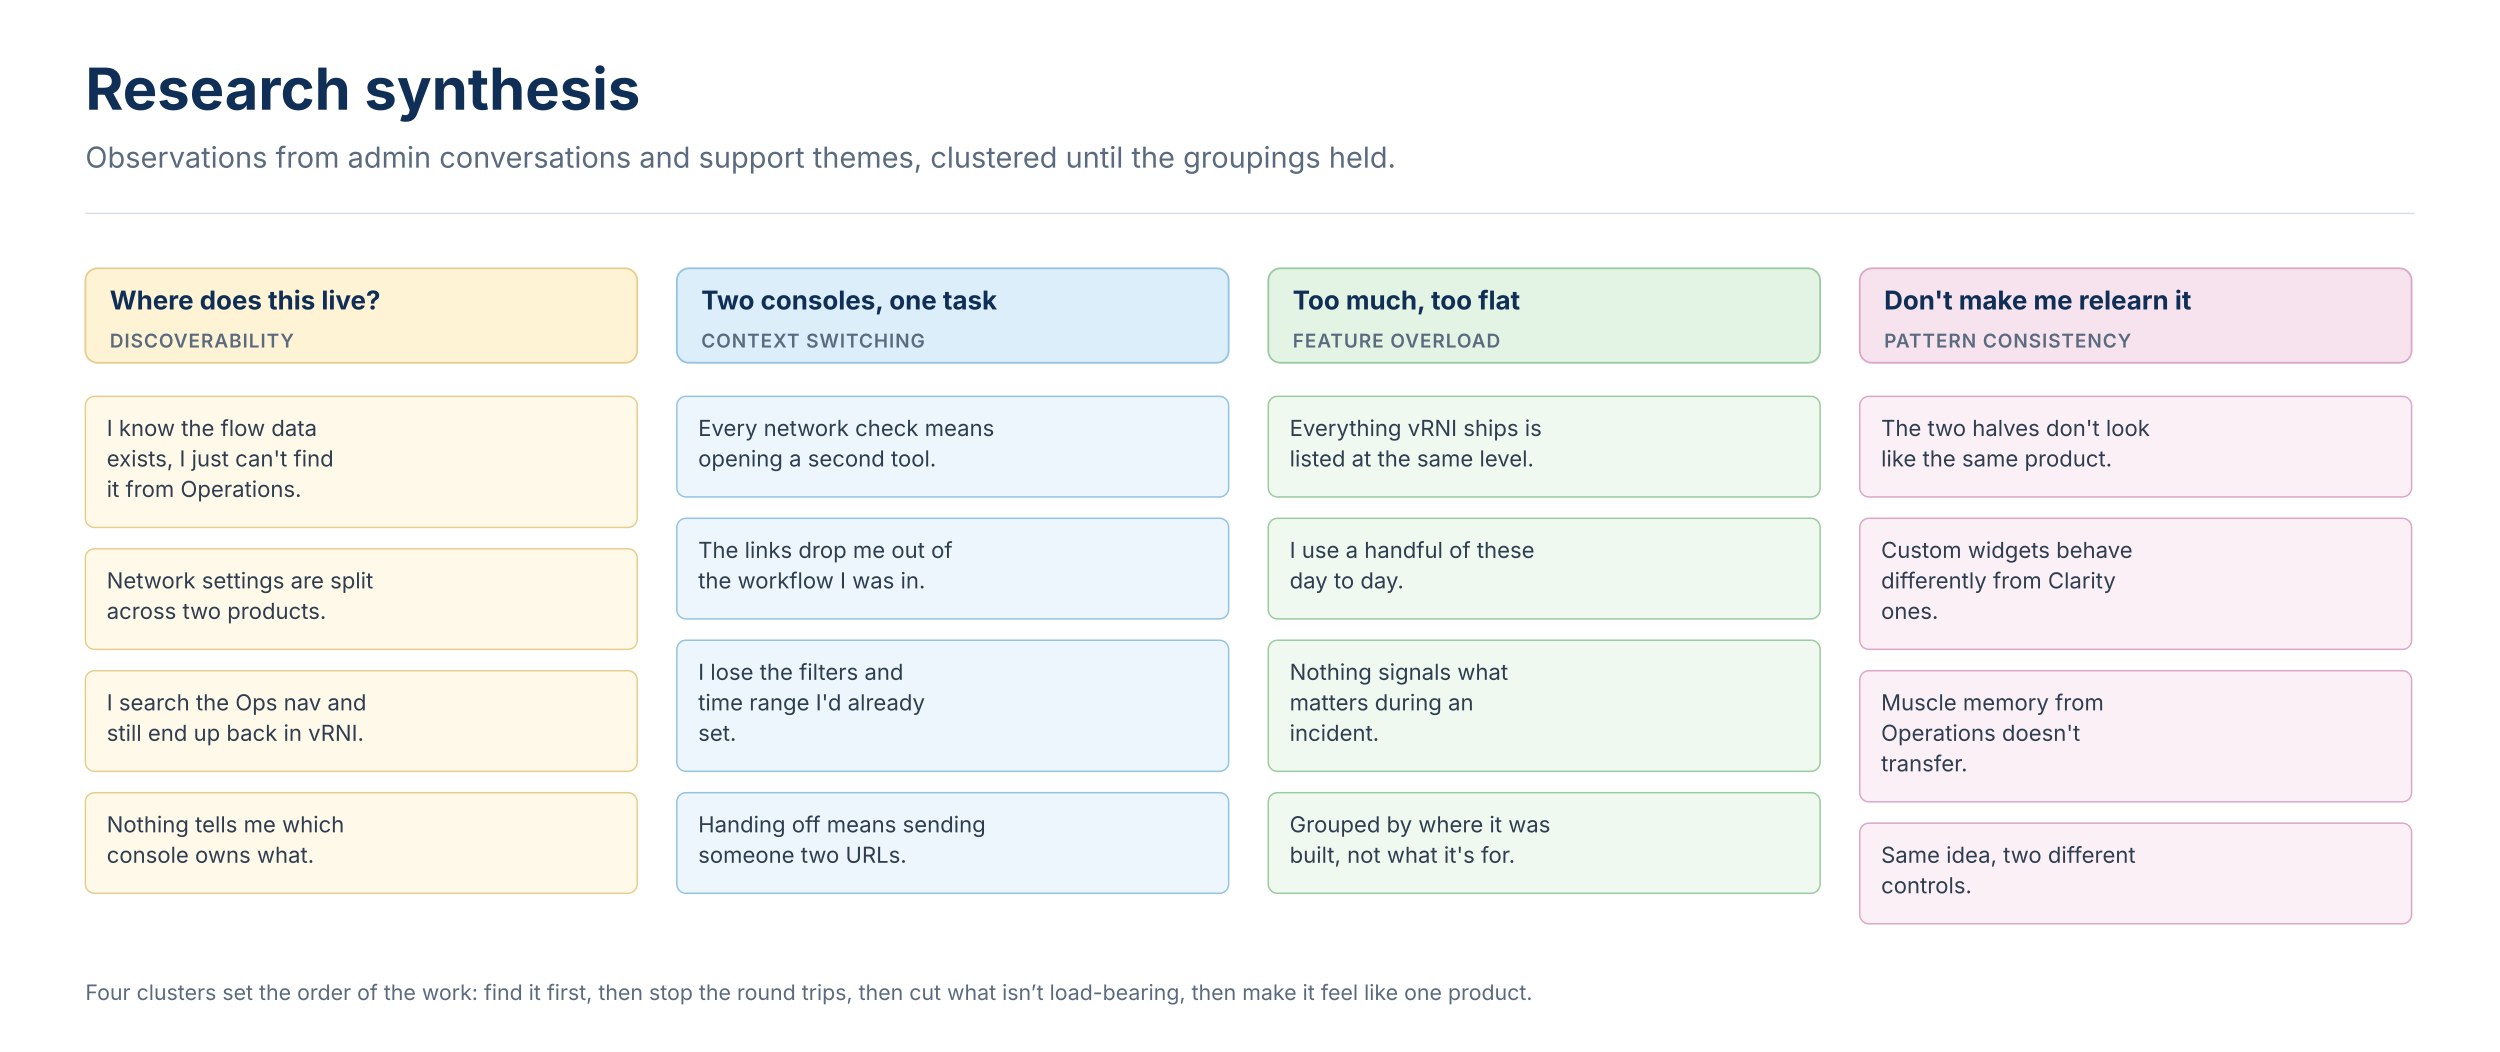
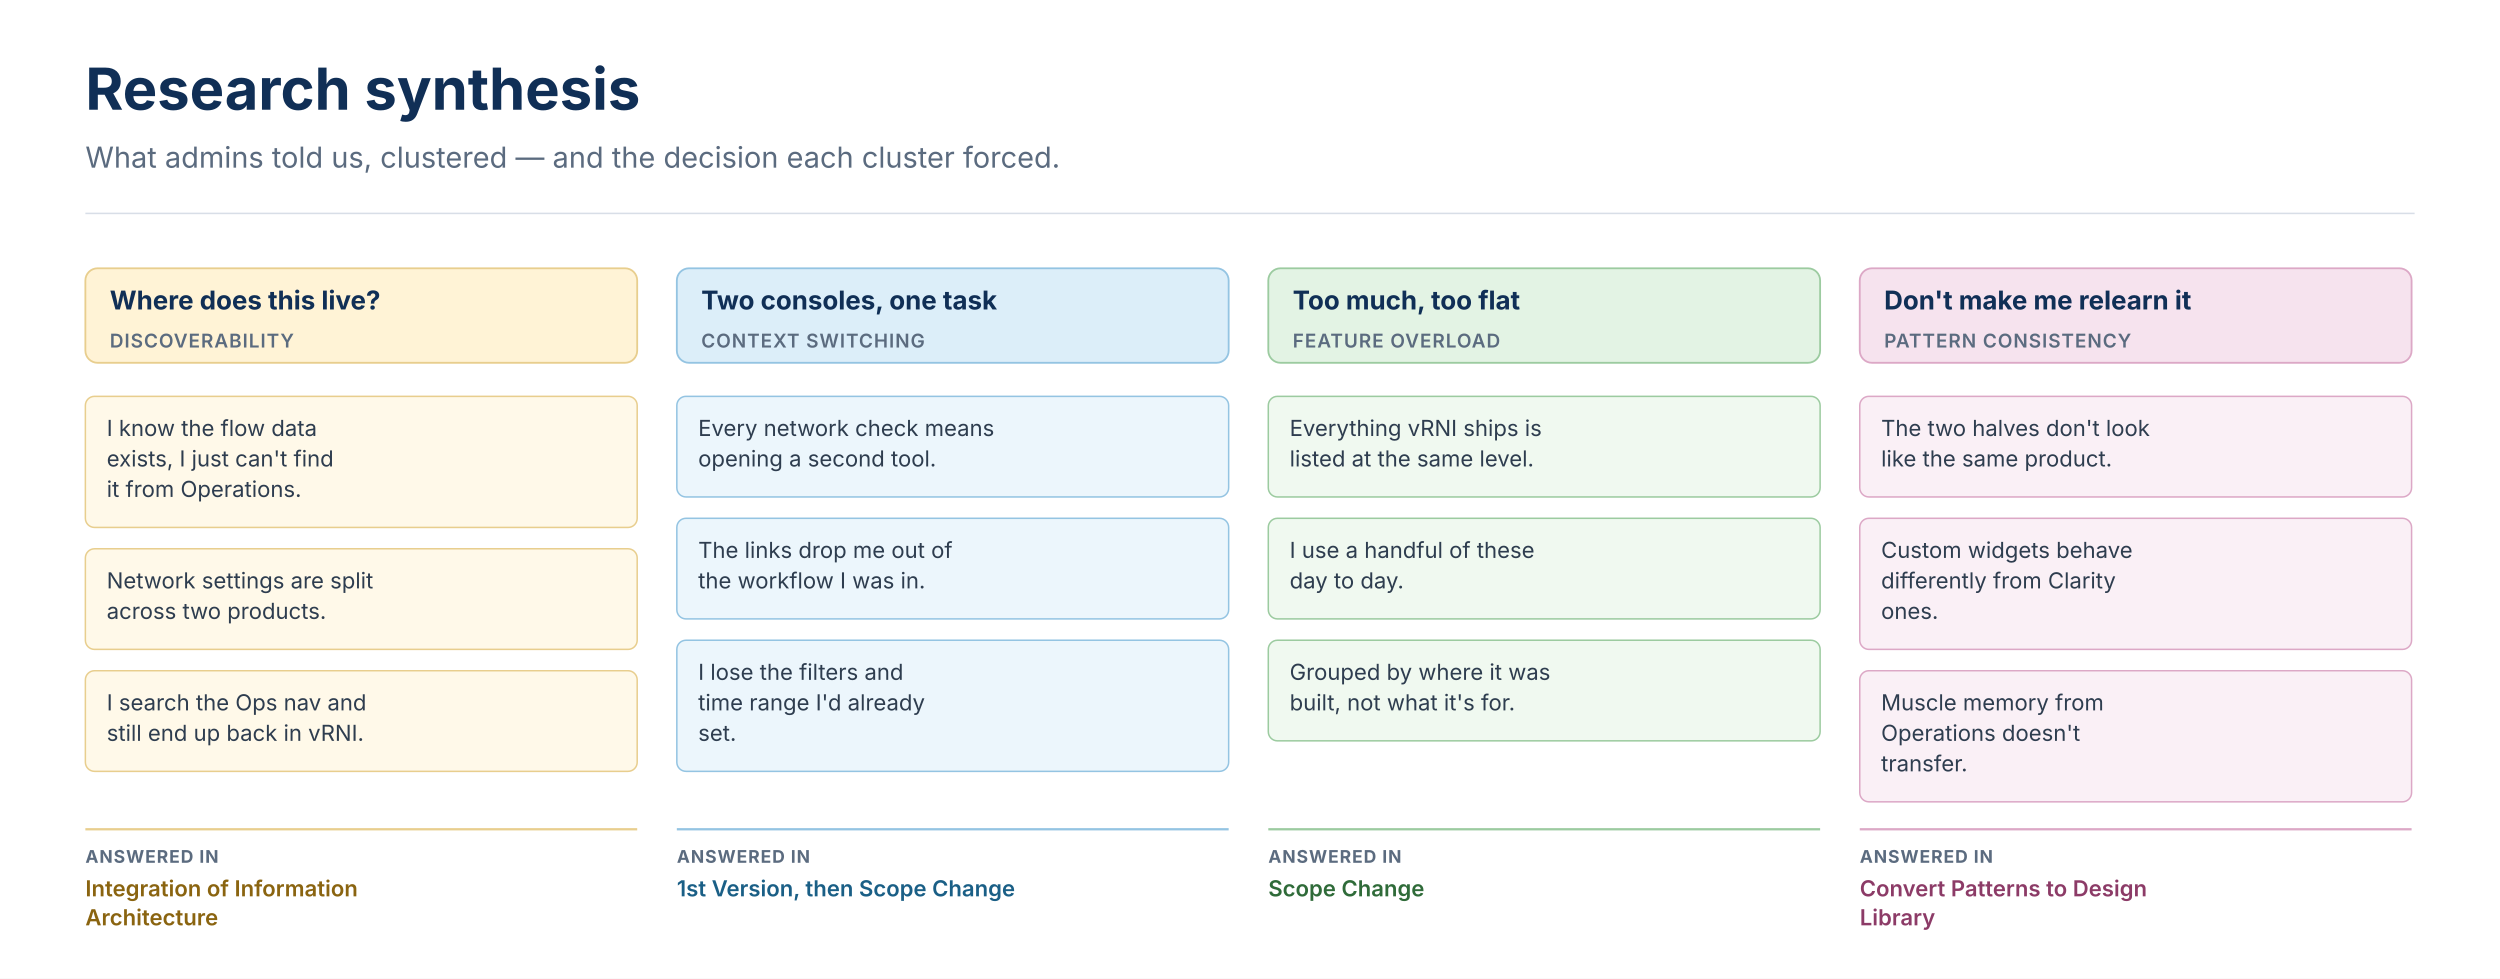
- <svg xmlns="http://www.w3.org/2000/svg" width="1640" height="690" viewBox="0 0 1640 690" font-family="Inter, Helvetica Neue, Arial, sans-serif">
-   <rect width="1640" height="690" fill="#FFFFFF" />
+ <svg xmlns="http://www.w3.org/2000/svg" width="1640" height="642" viewBox="0 0 1640 642" font-family="Inter, Helvetica Neue, Arial, sans-serif">
+   <rect width="1640" height="642" fill="#FFFFFF" />
  <text x="56" y="72" font-size="38" font-weight="700" fill="#102F56">Research synthesis</text>
-   <text x="56" y="110" font-size="19" fill="#5B6B7F">Observations from admin conversations and support themes, clustered until the groupings held.</text>
-   <line x1="56" y1="140" x2="1584" y2="140" stroke="#D8DEE7" stroke-width="1" />
+   <text x="56" y="110" font-size="19" fill="#5B6B7F">What admins told us, clustered — and the decision each cluster forced.</text>
+   <line x1="56" y1="140" x2="1584" y2="140" stroke="#D8DEE7" />
  <rect x="56" y="176" width="362" height="62" rx="8" fill="#FFF3D6" stroke="#E8CE8E" stroke-width="1.2" />
  <text x="72" y="203" font-size="17" font-weight="700" fill="#102F56">Where does this live?</text>
  <text x="72" y="228" font-size="12.5" font-weight="600" fill="#5B6B7F" letter-spacing="0.6">DISCOVERABILITY</text>
  <rect x="56" y="260" width="362" height="86" rx="6" fill="#FFF3D6" fill-opacity="0.55" stroke="#E8CE8E" stroke-width="1" />
  <text x="70" y="286" font-size="14.5" fill="#2E3D4F">I know the flow data</text>
  <text x="70" y="306" font-size="14.5" fill="#2E3D4F">exists, I just can't find</text>
  <text x="70" y="326" font-size="14.5" fill="#2E3D4F">it from Operations.</text>
  <rect x="56" y="360" width="362" height="66" rx="6" fill="#FFF3D6" fill-opacity="0.55" stroke="#E8CE8E" stroke-width="1" />
  <text x="70" y="386" font-size="14.5" fill="#2E3D4F">Network settings are split</text>
  <text x="70" y="406" font-size="14.5" fill="#2E3D4F">across two products.</text>
  <rect x="56" y="440" width="362" height="66" rx="6" fill="#FFF3D6" fill-opacity="0.55" stroke="#E8CE8E" stroke-width="1" />
  <text x="70" y="466" font-size="14.5" fill="#2E3D4F">I search the Ops nav and</text>
  <text x="70" y="486" font-size="14.5" fill="#2E3D4F">still end up back in vRNI.</text>
-   <rect x="56" y="520" width="362" height="66" rx="6" fill="#FFF3D6" fill-opacity="0.55" stroke="#E8CE8E" stroke-width="1" />
-   <text x="70" y="546" font-size="14.5" fill="#2E3D4F">Nothing tells me which</text>
-   <text x="70" y="566" font-size="14.5" fill="#2E3D4F">console owns what.</text>
+   <line x1="56" y1="544" x2="418" y2="544" stroke="#E8CE8E" stroke-width="1.5" />
+   <text x="56" y="566" font-size="11.5" font-weight="700" fill="#5B6B7F" letter-spacing="0.6">ANSWERED IN</text>
+   <text x="56" y="588" font-size="14.5" font-weight="600" fill="#8A6410">Integration of Information</text>
+   <text x="56" y="607" font-size="14.5" font-weight="600" fill="#8A6410">Architecture</text>
  <rect x="444" y="176" width="362" height="62" rx="8" fill="#DCEEF9" stroke="#94C4E2" stroke-width="1.2" />
  <text x="460" y="203" font-size="17" font-weight="700" fill="#102F56">Two consoles, one task</text>
  <text x="460" y="228" font-size="12.5" font-weight="600" fill="#5B6B7F" letter-spacing="0.6">CONTEXT SWITCHING</text>
  <rect x="444" y="260" width="362" height="66" rx="6" fill="#DCEEF9" fill-opacity="0.55" stroke="#94C4E2" stroke-width="1" />
  <text x="458" y="286" font-size="14.5" fill="#2E3D4F">Every network check means</text>
  <text x="458" y="306" font-size="14.5" fill="#2E3D4F">opening a second tool.</text>
  <rect x="444" y="340" width="362" height="66" rx="6" fill="#DCEEF9" fill-opacity="0.55" stroke="#94C4E2" stroke-width="1" />
  <text x="458" y="366" font-size="14.5" fill="#2E3D4F">The links drop me out of</text>
  <text x="458" y="386" font-size="14.5" fill="#2E3D4F">the workflow I was in.</text>
  <rect x="444" y="420" width="362" height="86" rx="6" fill="#DCEEF9" fill-opacity="0.55" stroke="#94C4E2" stroke-width="1" />
  <text x="458" y="446" font-size="14.5" fill="#2E3D4F">I lose the filters and</text>
  <text x="458" y="466" font-size="14.5" fill="#2E3D4F">time range I'd already</text>
  <text x="458" y="486" font-size="14.5" fill="#2E3D4F">set.</text>
-   <rect x="444" y="520" width="362" height="66" rx="6" fill="#DCEEF9" fill-opacity="0.55" stroke="#94C4E2" stroke-width="1" />
-   <text x="458" y="546" font-size="14.5" fill="#2E3D4F">Handing off means sending</text>
-   <text x="458" y="566" font-size="14.5" fill="#2E3D4F">someone two URLs.</text>
+   <line x1="444" y1="544" x2="806" y2="544" stroke="#94C4E2" stroke-width="1.5" />
+   <text x="444" y="566" font-size="11.5" font-weight="700" fill="#5B6B7F" letter-spacing="0.6">ANSWERED IN</text>
+   <text x="444" y="588" font-size="14.5" font-weight="600" fill="#1A5F86">1st Version, then Scope Change</text>
  <rect x="832" y="176" width="362" height="62" rx="8" fill="#E3F3E4" stroke="#9CCBA0" stroke-width="1.2" />
  <text x="848" y="203" font-size="17" font-weight="700" fill="#102F56">Too much, too flat</text>
  <text x="848" y="228" font-size="12.5" font-weight="600" fill="#5B6B7F" letter-spacing="0.6">FEATURE OVERLOAD</text>
  <rect x="832" y="260" width="362" height="66" rx="6" fill="#E3F3E4" fill-opacity="0.55" stroke="#9CCBA0" stroke-width="1" />
  <text x="846" y="286" font-size="14.5" fill="#2E3D4F">Everything vRNI ships is</text>
  <text x="846" y="306" font-size="14.5" fill="#2E3D4F">listed at the same level.</text>
  <rect x="832" y="340" width="362" height="66" rx="6" fill="#E3F3E4" fill-opacity="0.55" stroke="#9CCBA0" stroke-width="1" />
  <text x="846" y="366" font-size="14.5" fill="#2E3D4F">I use a handful of these</text>
  <text x="846" y="386" font-size="14.5" fill="#2E3D4F">day to day.</text>
-   <rect x="832" y="420" width="362" height="86" rx="6" fill="#E3F3E4" fill-opacity="0.55" stroke="#9CCBA0" stroke-width="1" />
-   <text x="846" y="446" font-size="14.5" fill="#2E3D4F">Nothing signals what</text>
-   <text x="846" y="466" font-size="14.5" fill="#2E3D4F">matters during an</text>
-   <text x="846" y="486" font-size="14.5" fill="#2E3D4F">incident.</text>
-   <rect x="832" y="520" width="362" height="66" rx="6" fill="#E3F3E4" fill-opacity="0.55" stroke="#9CCBA0" stroke-width="1" />
-   <text x="846" y="546" font-size="14.5" fill="#2E3D4F">Grouped by where it was</text>
-   <text x="846" y="566" font-size="14.5" fill="#2E3D4F">built, not what it's for.</text>
+   <rect x="832" y="420" width="362" height="66" rx="6" fill="#E3F3E4" fill-opacity="0.55" stroke="#9CCBA0" stroke-width="1" />
+   <text x="846" y="446" font-size="14.5" fill="#2E3D4F">Grouped by where it was</text>
+   <text x="846" y="466" font-size="14.5" fill="#2E3D4F">built, not what it's for.</text>
+   <line x1="832" y1="544" x2="1194" y2="544" stroke="#9CCBA0" stroke-width="1.5" />
+   <text x="832" y="566" font-size="11.5" font-weight="700" fill="#5B6B7F" letter-spacing="0.6">ANSWERED IN</text>
+   <text x="832" y="588" font-size="14.5" font-weight="600" fill="#2F6B39">Scope Change</text>
  <rect x="1220" y="176" width="362" height="62" rx="8" fill="#F6E3EE" stroke="#DCA8C6" stroke-width="1.2" />
  <text x="1236" y="203" font-size="17" font-weight="700" fill="#102F56">Don't make me relearn it</text>
  <text x="1236" y="228" font-size="12.5" font-weight="600" fill="#5B6B7F" letter-spacing="0.6">PATTERN CONSISTENCY</text>
  <rect x="1220" y="260" width="362" height="66" rx="6" fill="#F6E3EE" fill-opacity="0.55" stroke="#DCA8C6" stroke-width="1" />
  <text x="1234" y="286" font-size="14.5" fill="#2E3D4F">The two halves don't look</text>
  <text x="1234" y="306" font-size="14.5" fill="#2E3D4F">like the same product.</text>
  <rect x="1220" y="340" width="362" height="86" rx="6" fill="#F6E3EE" fill-opacity="0.55" stroke="#DCA8C6" stroke-width="1" />
  <text x="1234" y="366" font-size="14.5" fill="#2E3D4F">Custom widgets behave</text>
  <text x="1234" y="386" font-size="14.5" fill="#2E3D4F">differently from Clarity</text>
  <text x="1234" y="406" font-size="14.5" fill="#2E3D4F">ones.</text>
  <rect x="1220" y="440" width="362" height="86" rx="6" fill="#F6E3EE" fill-opacity="0.55" stroke="#DCA8C6" stroke-width="1" />
  <text x="1234" y="466" font-size="14.5" fill="#2E3D4F">Muscle memory from</text>
  <text x="1234" y="486" font-size="14.5" fill="#2E3D4F">Operations doesn't</text>
  <text x="1234" y="506" font-size="14.5" fill="#2E3D4F">transfer.</text>
-   <rect x="1220" y="540" width="362" height="66" rx="6" fill="#F6E3EE" fill-opacity="0.55" stroke="#DCA8C6" stroke-width="1" />
-   <text x="1234" y="566" font-size="14.5" fill="#2E3D4F">Same idea, two different</text>
-   <text x="1234" y="586" font-size="14.5" fill="#2E3D4F">controls.</text>
-   <text x="56" y="656" font-size="14" fill="#5B6B7F">Four clusters set the order of the work: find it first, then stop the round trips, then cut what isn’t load-bearing, then make it feel like one product.</text>
+   <line x1="1220" y1="544" x2="1582" y2="544" stroke="#DCA8C6" stroke-width="1.5" />
+   <text x="1220" y="566" font-size="11.5" font-weight="700" fill="#5B6B7F" letter-spacing="0.6">ANSWERED IN</text>
+   <text x="1220" y="588" font-size="14.5" font-weight="600" fill="#8C3B67">Convert Patterns to Design</text>
+   <text x="1220" y="607" font-size="14.5" font-weight="600" fill="#8C3B67">Library</text>
</svg>
